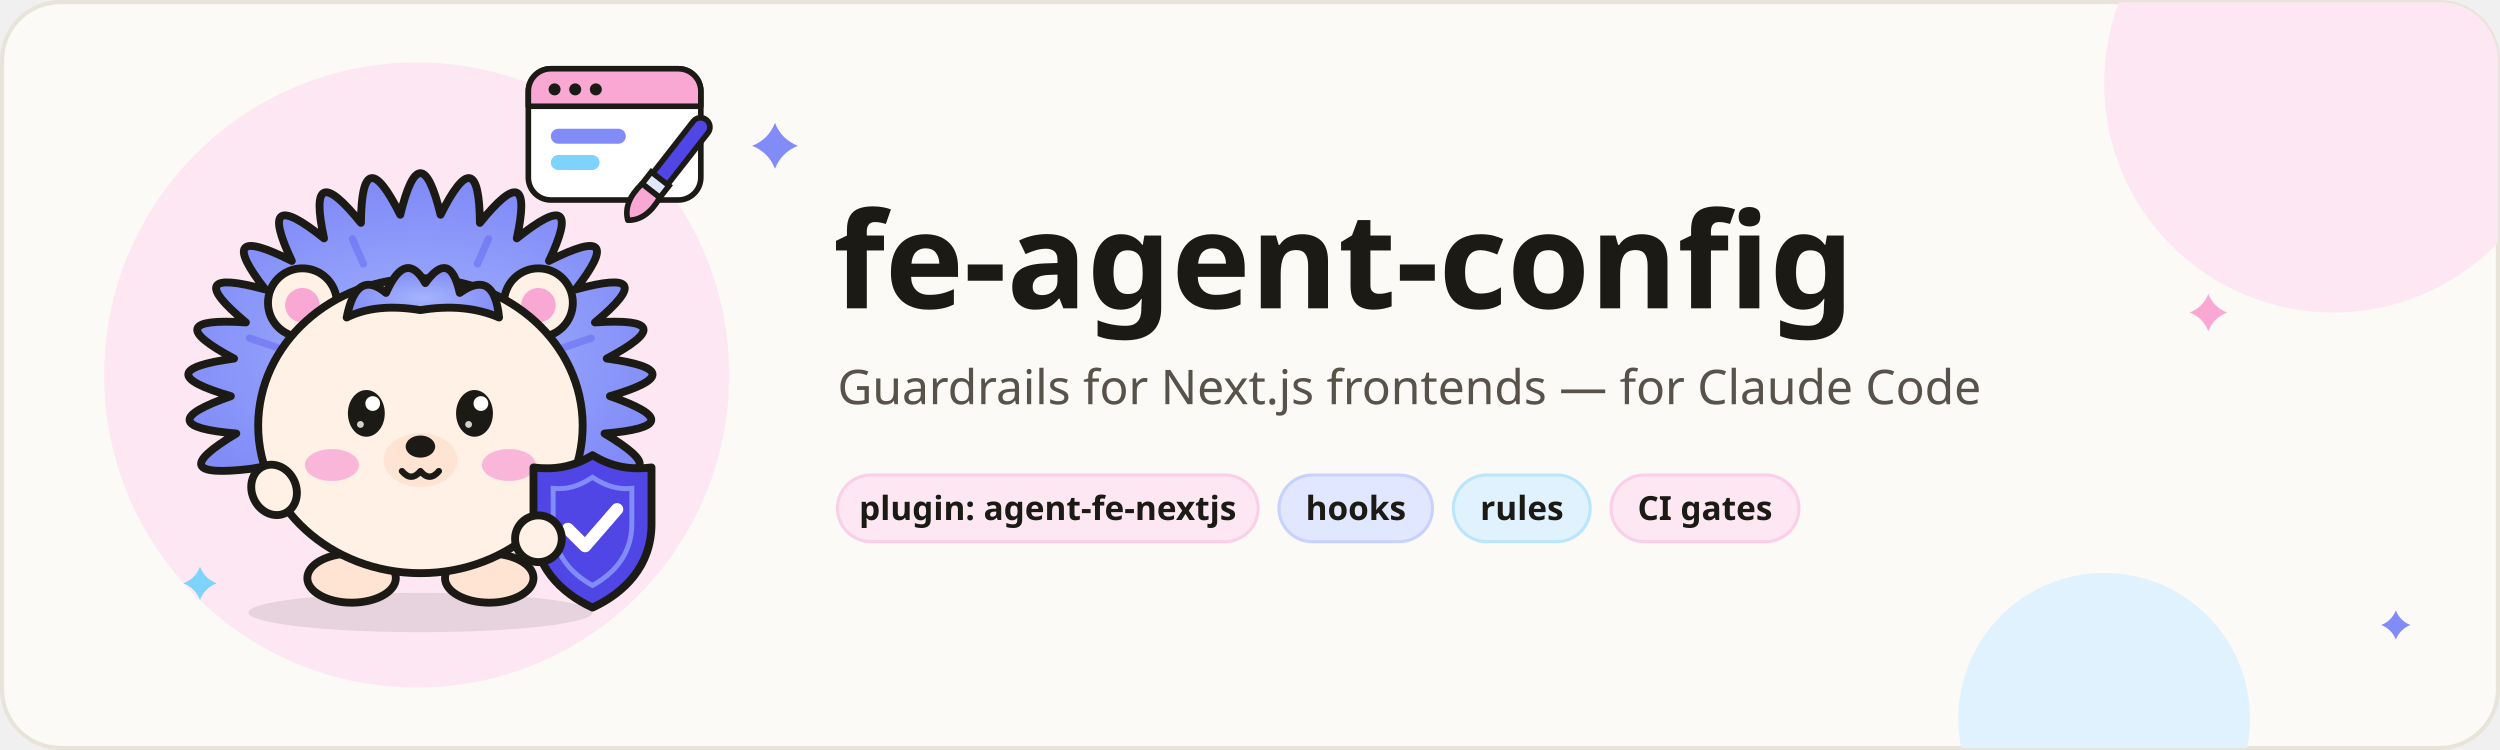
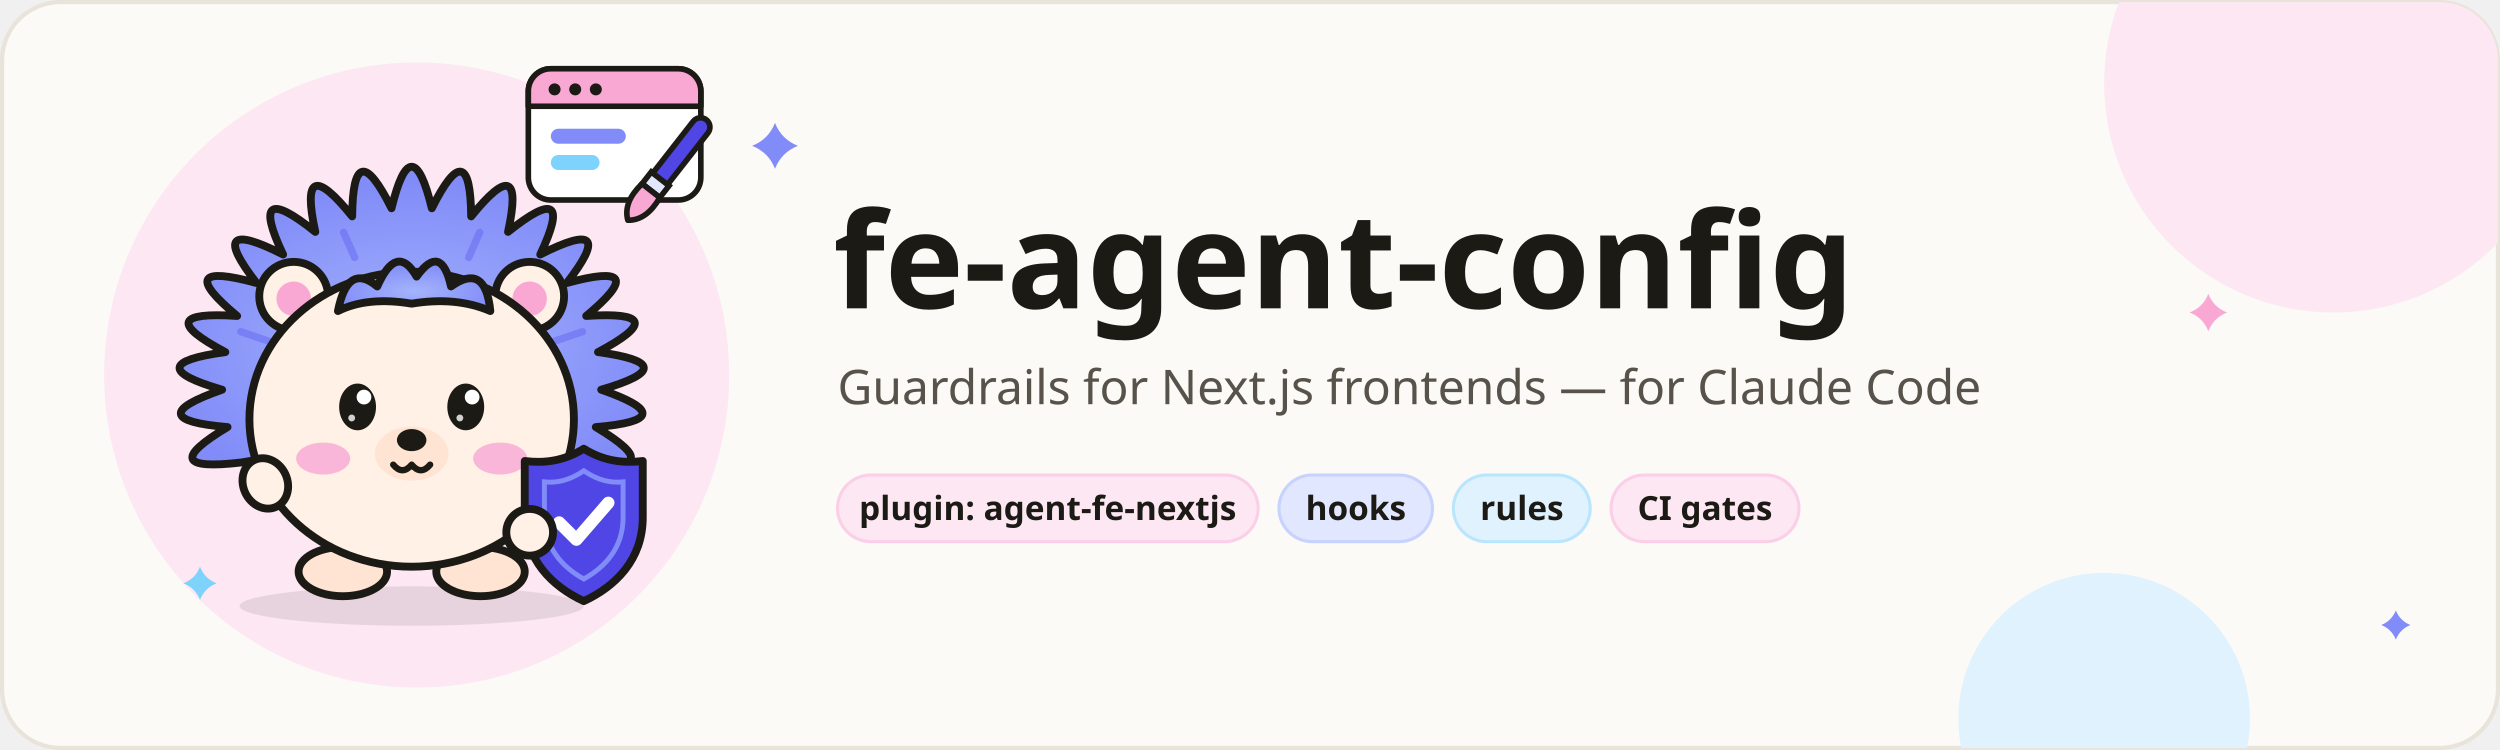
<svg xmlns="http://www.w3.org/2000/svg" viewBox="0 0 1200 360" role="img" aria-labelledby="t d">
  <defs>
    <style>.s{font-family:'Plus Jakarta Sans', system-ui, sans-serif}.m{font-family:ui-monospace, 'SF Mono', Menlo, Consolas, monospace;font-variant-ligatures:none}.eye,.tw,.blob{transform-box:fill-box;transform-origin:50% 50%}.eye{animation:blink 4.6s ease-in-out infinite}@keyframes blink{0%,93%,96%,100%{transform:scaleY(1)}94%,95%{transform:scaleY(.1)}}.glint{animation:glint 4.6s ease-in-out infinite}@keyframes glint{0%,93%,96%,100%{opacity:1}93.6%,95.4%{opacity:0}}.tw{animation:twinkle 6s ease-in-out infinite}.tw1{animation-delay:.6s}.tw2{animation-delay:2.1s}.tw3{animation-delay:3.6s}.tw4{animation-delay:5.1s}.tw5{animation-delay:1.35s}.tw6{animation-delay:2.85s}.tw7{animation-delay:4.35s}@keyframes twinkle{0%,32%,100%{transform:scale(1);opacity:1}10%{transform:scale(.85);opacity:.6}22%{transform:scale(1.1);opacity:1}}.blob{animation:drift-a 9s ease-in-out infinite}.blob2{animation-name:drift-b}.blob3{animation-name:drift-c}@keyframes drift-a{0%,100%{transform:translate(0,0)}50%{transform:translate(2px,-2px)}}@keyframes drift-b{0%,100%{transform:translate(0,0)}50%{transform:translate(-2.5px,2px)}}@keyframes drift-c{0%,100%{transform:translate(0,0)}50%{transform:translate(2px,-1.5px)}}@media (prefers-reduced-motion:reduce){*,*::before,*::after{animation:none!important}}</style>
    <filter id="sh" x="-10%" y="-10%" width="120%" height="140%">
      <feDropShadow dx="0" dy="4" stdDeviation="6" flood-color="#1c1a15" flood-opacity="0.08" />
    </filter>
  </defs>
  <clipPath id="cc">
    <rect x="1" y="1" width="1198" height="358" rx="28" />
  </clipPath>
  <rect x="1" y="1" width="1198" height="358" rx="28" fill="#fbfaf7" stroke="#e8e4da" stroke-width="2" />
  <g clip-path="url(#cc)">
    <g class="blob">
      <circle cx="200" cy="180" r="150" fill="#fce7f3" />
    </g>
    <g class="blob blob2">
      <circle cx="1120" cy="40" r="110" fill="#fce7f3" opacity="1" />
    </g>
    <g class="blob blob3">
      <circle cx="1010" cy="345" r="70" fill="#e0f2fe" opacity="1" />
    </g>
  </g>
  <g class="tw tw1">
    <path d="M372,59Q375.1,66.9 383,70Q375.1,73.1 372,81Q368.9,73.1 361,70Q368.9,66.9 372,59Z" fill="#818cf8" opacity="1" />
  </g>
  <g class="tw tw2">
    <path d="M1060,141Q1062.5,147.5 1069,150Q1062.5,152.5 1060,159Q1057.5,152.5 1051,150Q1057.5,147.5 1060,141Z" fill="#f9a8d4" opacity="1" />
  </g>
  <g class="tw tw3">
    <path d="M96,272Q98.2,277.8 104,280Q98.2,282.2 96,288Q93.8,282.2 88,280Q93.8,277.8 96,272Z" fill="#7dd3fc" opacity="1" />
  </g>
  <g class="tw tw4">
    <path d="M1150,293Q1152,298 1157,300Q1152,302 1150,307Q1148,302 1143,300Q1148,298 1150,293Z" fill="#818cf8" opacity="1" />
  </g>
-   <g transform="translate(72 58) scale(1.18)">
+   <g transform="translate(67.8 54.9) scale(1.18)">
    <defs>
      <radialGradient id="mg" cx="50%" cy="60%" r="55%">
        <stop offset="0" stop-color="#a5b4fc" />
        <stop offset="1" stop-color="#818cf8" />
      </radialGradient>
    </defs>
    <ellipse cx="110" cy="200" rx="70" ry="8" fill="#1c1a15" opacity="0.10" />
    <path d="M110,130L40.7,141.6Q3.9,145.9 35.1,127.2Q-1.8,124.1 32.9,112Q-2.4,101.7 34.2,96.7Q2,79.6 39,82Q11.3,58.9 46.9,68.6Q25.1,40.5 57.7,57Q42.7,25.3 70.8,47.8Q63.4,13.8 85.8,41.5Q86.1,6.8 101.8,38.2Q110,4.4 118.2,38.2Q133.9,6.8 134.2,41.5Q156.6,13.8 149.2,47.8Q177.3,25.3 162.3,57Q194.9,40.5 173.1,68.6Q208.7,58.9 181,82Q218,79.6 185.8,96.7Q222.4,101.7 187.1,112Q221.8,124.1 184.9,127.2Q216.1,145.9 179.3,141.6Z" fill="url(#mg)" stroke="#1c1a15" stroke-width="3.2" stroke-linejoin="round" stroke-linecap="round" />
    <path d="M51.7,92.2L40.5,88.4" stroke="#6366f1" stroke-width="3" stroke-linecap="round" opacity=".5" />
    <path d="M65.4,71.7L56.8,64.1" stroke="#6366f1" stroke-width="3" stroke-linecap="round" opacity=".5" />
    <path d="M86.8,58.2L82.3,48" stroke="#6366f1" stroke-width="3" stroke-linecap="round" opacity=".5" />
    <path d="M133.2,58.2L137.7,48" stroke="#6366f1" stroke-width="3" stroke-linecap="round" opacity=".5" />
    <path d="M154.6,71.7L163.2,64.1" stroke="#6366f1" stroke-width="3" stroke-linecap="round" opacity=".5" />
    <path d="M168.3,92.2L179.5,88.4" stroke="#6366f1" stroke-width="3" stroke-linecap="round" opacity=".5" />
    <circle cx="62" cy="74" r="14" fill="#fff1e6" stroke="#1c1a15" stroke-width="3.2" stroke-linejoin="round" stroke-linecap="round" />
    <circle cx="62" cy="75" r="7" fill="#f9a8d4" />
    <circle cx="158" cy="74" r="14" fill="#fff1e6" stroke="#1c1a15" stroke-width="3.2" stroke-linejoin="round" stroke-linecap="round" />
    <circle cx="158" cy="75" r="7" fill="#f9a8d4" />
    <ellipse cx="82" cy="186" rx="18" ry="10" fill="#ffe3d3" stroke="#1c1a15" stroke-width="3.2" stroke-linejoin="round" stroke-linecap="round" />
    <ellipse cx="138" cy="186" rx="18" ry="10" fill="#ffe3d3" stroke="#1c1a15" stroke-width="3.2" stroke-linejoin="round" stroke-linecap="round" />
    <ellipse cx="110" cy="124" rx="66" ry="60" fill="#fff1e6" stroke="#1c1a15" stroke-width="3.2" stroke-linejoin="round" stroke-linecap="round" />
    <path d="M80,80Q84,60 96,70Q104,52 112,66Q122,52 126,70Q140,60 142,80Q128,74 110,77Q92,74 80,80Z" fill="url(#mg)" stroke="#1c1a15" stroke-width="3.2" stroke-linejoin="round" stroke-linecap="round" />
    <ellipse cx="74" cy="140" rx="11" ry="6.5" fill="#f9a8d4" opacity=".8" />
    <ellipse cx="146" cy="140" rx="11" ry="6.5" fill="#f9a8d4" opacity=".8" />
    <g class="eye">
      <ellipse cx="88" cy="119" rx="7.5" ry="9.5" fill="#1c1a15" />
      <g class="glint">
        <circle cx="90.6" cy="115" r="3" fill="#ffffff" />
        <circle cx="85.6" cy="123.5" r="1.4" fill="#ffffff" opacity=".8" />
      </g>
    </g>
    <g class="eye">
      <ellipse cx="132" cy="119" rx="7.5" ry="9.5" fill="#1c1a15" />
      <g class="glint">
        <circle cx="134.6" cy="115" r="3" fill="#ffffff" />
        <circle cx="129.6" cy="123.5" r="1.4" fill="#ffffff" opacity=".8" />
      </g>
    </g>
    <ellipse cx="110" cy="138" rx="15" ry="11" fill="#ffe3d3" />
    <ellipse cx="110" cy="132.5" rx="6" ry="4.5" fill="#1c1a15" />
    <path d="M102.5,142.5q3.75,4.5 7.5,0q3.75,4.5 7.5,0" fill="none" stroke="#1c1a15" stroke-width="2.6" stroke-linecap="round" stroke-linejoin="round" />
    <ellipse cx="50" cy="152" rx="9" ry="10.5" fill="#fff1e6" stroke="#1c1a15" stroke-width="3.2" stroke-linejoin="round" stroke-linecap="round" transform="rotate(-25 46 150)" />
    <path d="M180,136C188,141 196,142 204,141L204,164C204,181 193,192 180,198C167,192 156,181 156,164L156,141C164,142 172,141 180,136Z" fill="#4f46e5" stroke="#1c1a15" stroke-width="3.2" stroke-linejoin="round" stroke-linecap="round" />
    <path d="M180,145C186,149 191,150 196,149.5L196,164C196,176 189,184 180,189C171,184 164,176 164,164L164,149.5C169,150 174,149 180,145Z" fill="none" stroke="#818cf8" stroke-width="2" />
    <path d="M170,166l7,7l13,-15" fill="none" stroke="#ffffff" stroke-width="5" stroke-linecap="round" stroke-linejoin="round" />
    <circle cx="158" cy="170" r="9.5" fill="#fff1e6" stroke="#1c1a15" stroke-width="3.2" stroke-linejoin="round" stroke-linecap="round" />
  </g>
  <g transform="translate(250 24) scale(0.9)">
    <rect x="4" y="10" width="92" height="70" rx="12" fill="#ffffff" stroke="#1c1a15" stroke-width="3" />
    <path d="M4,22a12,12 0 0 1 12,-12h68a12,12 0 0 1 12,12v8h-92z" fill="#f9a8d4" stroke="#1c1a15" stroke-width="3" stroke-linejoin="round" />
    <circle cx="18" cy="21" r="3.2" fill="#1c1a15" />
    <circle cx="29" cy="21" r="3.2" fill="#1c1a15" />
    <circle cx="40" cy="21" r="3.2" fill="#1c1a15" />
    <rect x="16" y="42" width="40" height="8" rx="4" fill="#818cf8" />
    <rect x="16" y="56" width="26" height="8" rx="4" fill="#7dd3fc" />
    <g transform="rotate(38 78 64)">
      <rect x="73" y="30" width="10" height="44" rx="5" fill="#4f46e5" stroke="#1c1a15" stroke-width="3" />
      <rect x="72" y="70" width="12" height="8" fill="#e0e7ff" stroke="#1c1a15" stroke-width="3" />
      <path d="M72,78h12q2,14 -6,20q-8,-6 -6,-20z" fill="#f9a8d4" stroke="#1c1a15" stroke-width="3" stroke-linejoin="round" />
    </g>
  </g>
  <text class="s" x="400" y="148" font-size="64" font-weight="800" fill="#1c1a15">fe-agent-config</text>
  <text class="s" x="402" y="194" font-size="23" font-weight="500" fill="#57534a">Guardrails for Next.js frontends — for Claude Code</text>
  <rect x="402" y="228" width="201.9" height="32" rx="16.0" fill="#fce7f3" stroke="#fbcfe8" stroke-width="1.5" />
  <text class="s" x="502.9" y="249.6" font-size="16" font-weight="600" fill="#1c1a15" text-anchor="middle">plugin: agent-fe-nextjs</text>
  <rect x="613.9" y="228" width="73.7" height="32" rx="16.0" fill="#e0e7ff" stroke="#c7d2fe" stroke-width="1.5" />
  <text class="s" x="650.8" y="249.6" font-size="16" font-weight="600" fill="#1c1a15" text-anchor="middle">hooks</text>
  <rect x="697.6" y="228" width="65.7" height="32" rx="16.0" fill="#e0f2fe" stroke="#bae6fd" stroke-width="1.5" />
  <text class="s" x="730.5" y="249.6" font-size="16" font-weight="600" fill="#1c1a15" text-anchor="middle">rules</text>
  <rect x="773.3" y="228" width="90.2" height="32" rx="16.0" fill="#fce7f3" stroke="#fbcfe8" stroke-width="1.5" />
  <text class="s" x="818.4" y="249.6" font-size="16" font-weight="600" fill="#1c1a15" text-anchor="middle">CI gates</text>
</svg>
